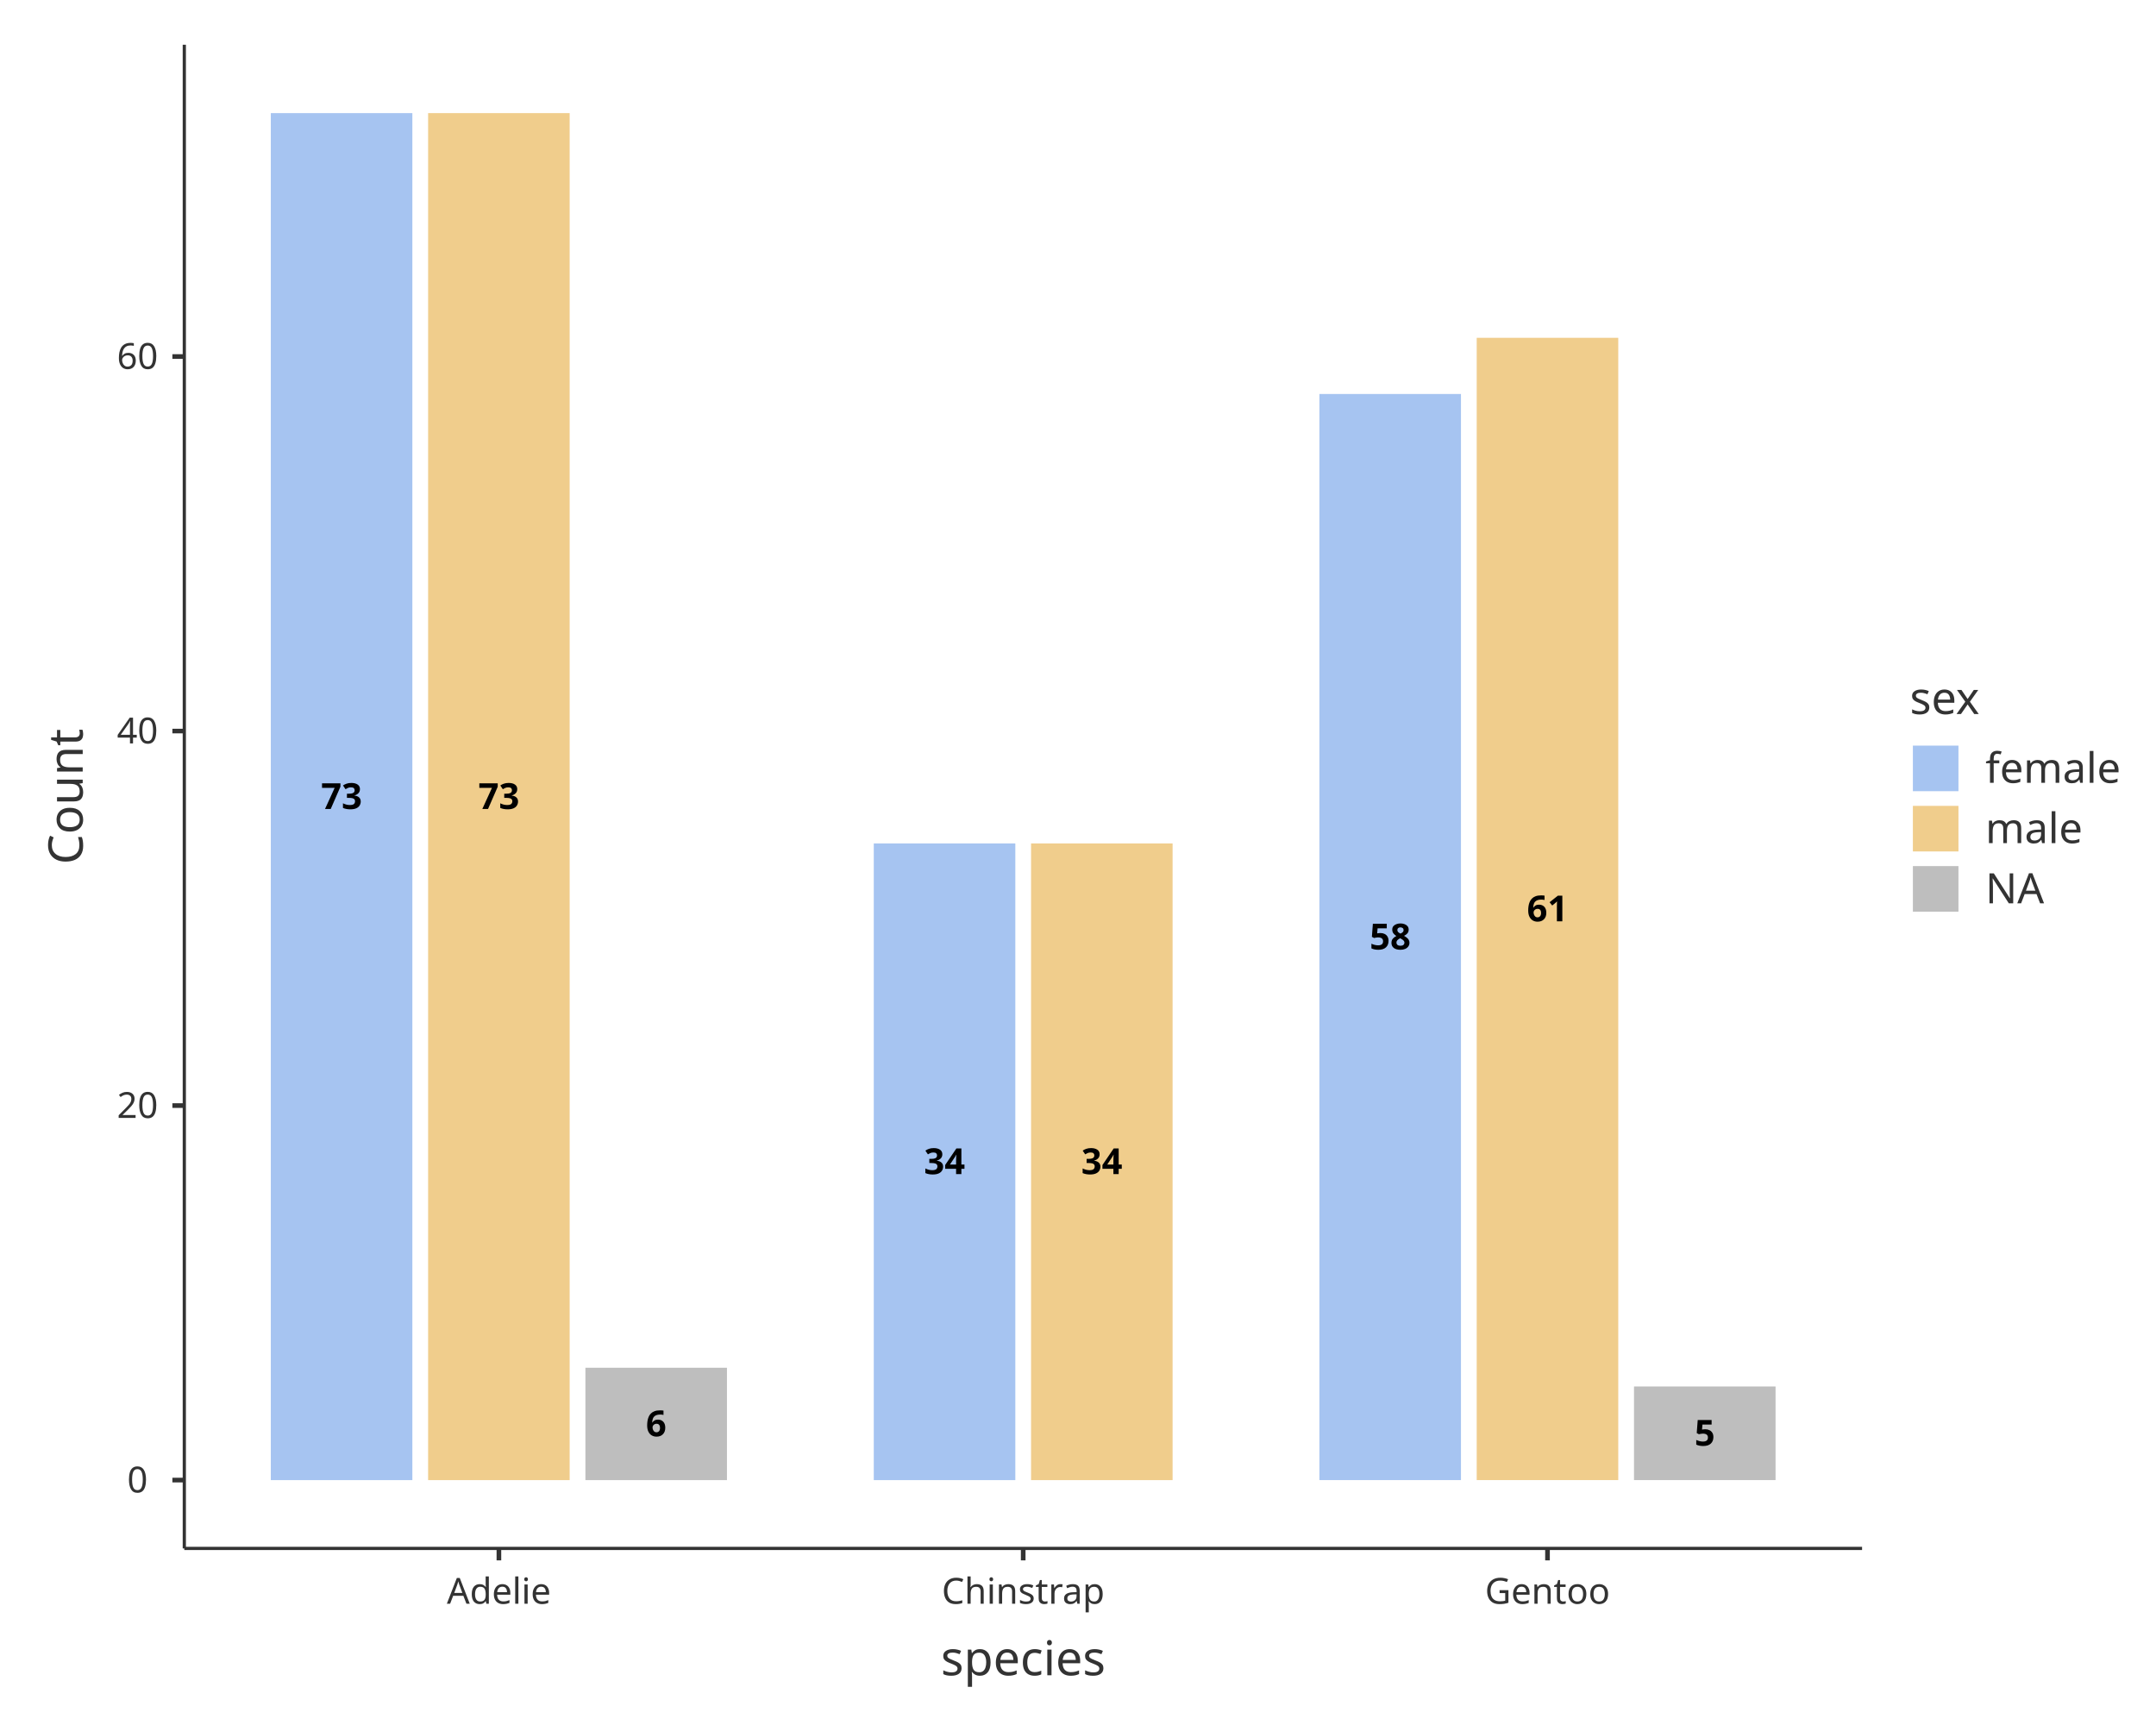
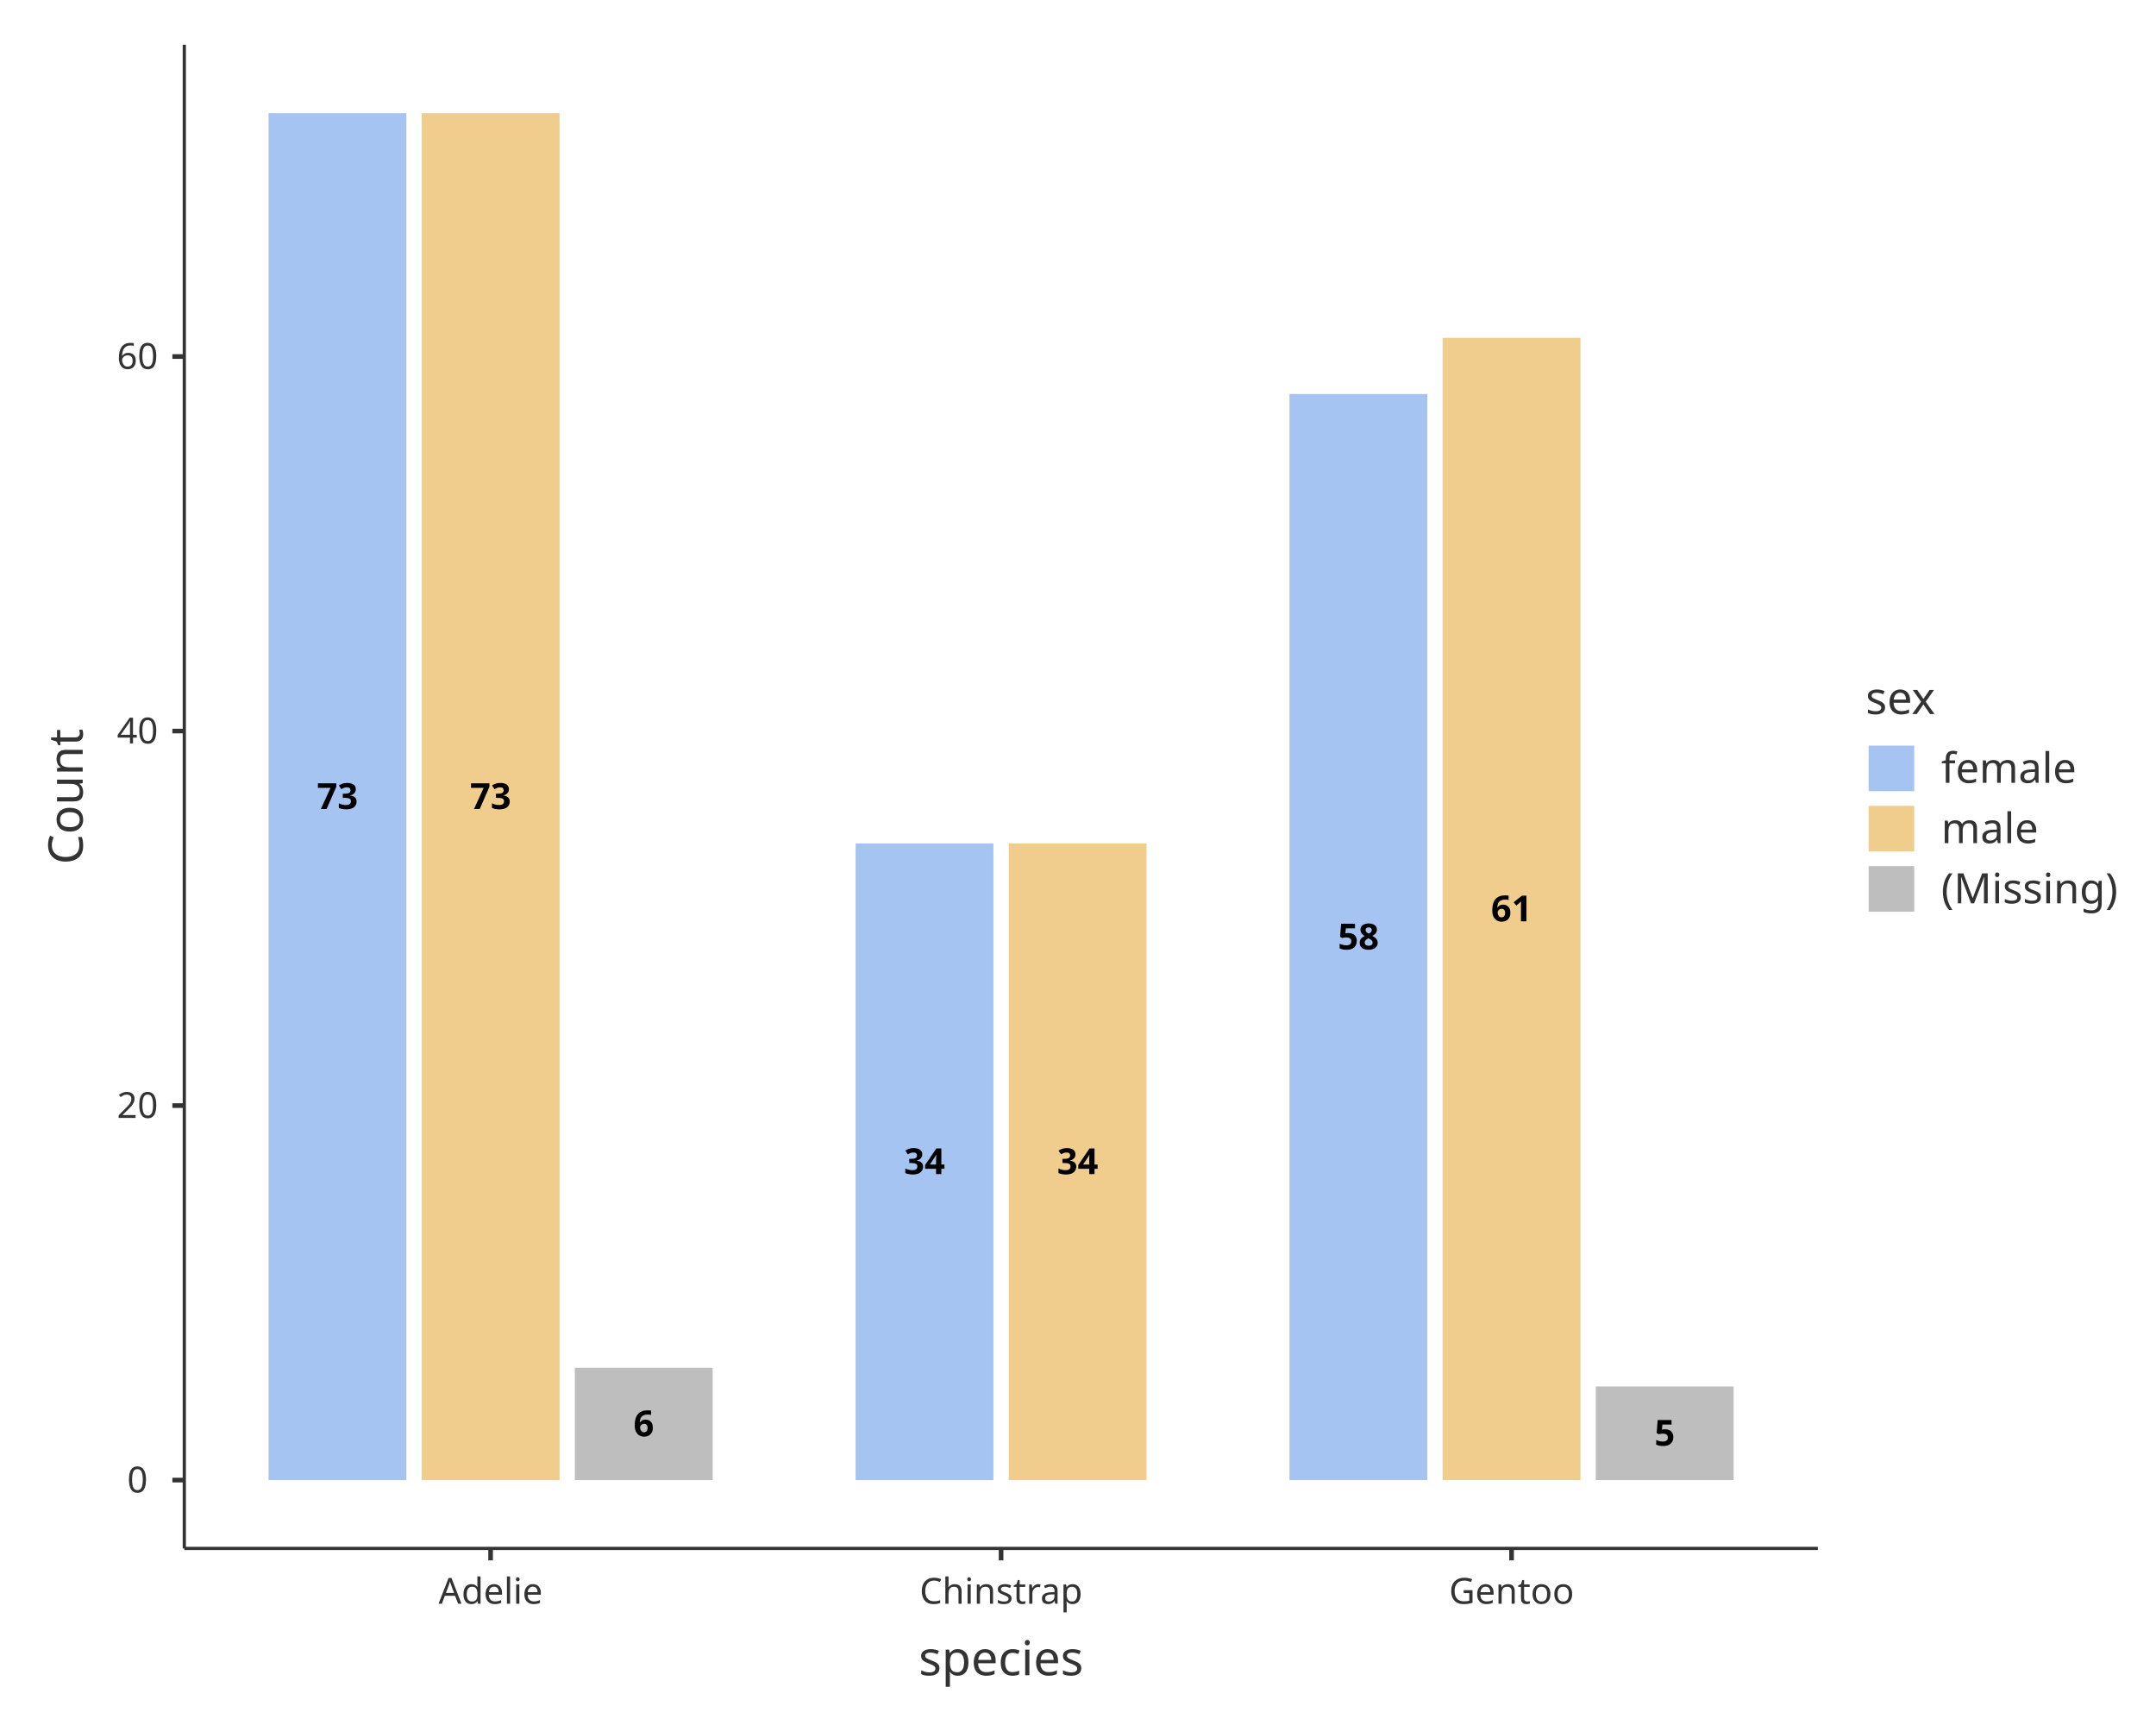
<svg xmlns="http://www.w3.org/2000/svg" class="svglite" data-engine-version="2.0" width="720.00pt" height="576.00pt" viewBox="0 0 720.00 576.00">
  <defs>
    <style type="text/css">
    .svglite line, .svglite polyline, .svglite polygon, .svglite path, .svglite rect, .svglite circle {
      fill: none;
      stroke: #000000;
      stroke-linecap: round;
      stroke-linejoin: round;
      stroke-miterlimit: 10.00;
    }
  </style>
  </defs>
  <rect width="100%" height="100%" style="stroke: none; fill: #FFFFFF;" />
  <defs>
    <clipPath id="cpMC4wMHw3MjAuMDB8MC4wMHw1NzYuMDA=">
      <rect x="0.00" y="0.00" width="720.00" height="576.00" />
    </clipPath>
  </defs>
  <g clip-path="url(#cpMC4wMHw3MjAuMDB8MC4wMHw1NzYuMDA=)">
    <rect x="0" y="0.00" width="720.00" height="576.00" style="stroke-width: 1.55; stroke: none;" />
-     <rect x="61.55" y="14.94" width="560.29" height="502.10" style="stroke-width: 1.55; stroke: none;" />
-     <rect x="90.44" y="37.77" width="47.27" height="456.46" style="stroke-width: 1.55; stroke: none; stroke-linecap: butt; stroke-linejoin: miter; fill: #A6C4F1;" />
-     <rect x="142.97" y="37.77" width="47.27" height="456.46" style="stroke-width: 1.55; stroke: none; stroke-linecap: butt; stroke-linejoin: miter; fill: #F0CD8C;" />
-     <rect x="195.50" y="456.71" width="47.27" height="37.52" style="stroke-width: 1.55; stroke: none; stroke-linecap: butt; stroke-linejoin: miter; fill: #BEBEBE;" />
-     <rect x="291.80" y="281.63" width="47.27" height="212.60" style="stroke-width: 1.55; stroke: none; stroke-linecap: butt; stroke-linejoin: miter; fill: #A6C4F1;" />
-     <rect x="344.32" y="281.63" width="47.27" height="212.60" style="stroke-width: 1.55; stroke: none; stroke-linecap: butt; stroke-linejoin: miter; fill: #F0CD8C;" />
-     <rect x="440.62" y="131.56" width="47.27" height="362.66" style="stroke-width: 1.55; stroke: none; stroke-linecap: butt; stroke-linejoin: miter; fill: #A6C4F1;" />
-     <rect x="493.15" y="112.80" width="47.27" height="381.42" style="stroke-width: 1.55; stroke: none; stroke-linecap: butt; stroke-linejoin: miter; fill: #F0CD8C;" />
-     <rect x="545.68" y="462.96" width="47.27" height="31.26" style="stroke-width: 1.55; stroke: none; stroke-linecap: butt; stroke-linejoin: miter; fill: #BEBEBE;" />
-     <text x="114.08" y="270.12" text-anchor="middle" style="font-size: 12.00px; font-weight: bold; font-family: sans;" textLength="13.35px" lengthAdjust="spacingAndGlyphs">73</text>
-     <text x="166.61" y="270.12" text-anchor="middle" style="font-size: 12.00px; font-weight: bold; font-family: sans;" textLength="13.35px" lengthAdjust="spacingAndGlyphs">73</text>
-     <text x="219.13" y="479.59" text-anchor="middle" style="font-size: 12.00px; font-weight: bold; font-family: sans;" textLength="6.67px" lengthAdjust="spacingAndGlyphs">6</text>
-     <text x="315.43" y="392.05" text-anchor="middle" style="font-size: 12.00px; font-weight: bold; font-family: sans;" textLength="13.35px" lengthAdjust="spacingAndGlyphs">34</text>
-     <text x="367.96" y="392.05" text-anchor="middle" style="font-size: 12.00px; font-weight: bold; font-family: sans;" textLength="13.35px" lengthAdjust="spacingAndGlyphs">34</text>
-     <text x="464.26" y="317.02" text-anchor="middle" style="font-size: 12.00px; font-weight: bold; font-family: sans;" textLength="13.35px" lengthAdjust="spacingAndGlyphs">58</text>
-     <text x="516.79" y="307.64" text-anchor="middle" style="font-size: 12.00px; font-weight: bold; font-family: sans;" textLength="13.35px" lengthAdjust="spacingAndGlyphs">61</text>
-     <text x="569.31" y="482.72" text-anchor="middle" style="font-size: 12.00px; font-weight: bold; font-family: sans;" textLength="6.67px" lengthAdjust="spacingAndGlyphs">5</text>
+     <rect x="61.55" y="14.94" width="545.52" height="502.10" style="stroke-width: 1.55; stroke: none;" />
+     <rect x="89.68" y="37.77" width="46.03" height="456.46" style="stroke-width: 1.55; stroke: none; stroke-linecap: butt; stroke-linejoin: miter; fill: #A6C4F1;" />
+     <rect x="140.83" y="37.77" width="46.03" height="456.46" style="stroke-width: 1.55; stroke: none; stroke-linecap: butt; stroke-linejoin: miter; fill: #F0CD8C;" />
+     <rect x="191.97" y="456.71" width="46.03" height="37.52" style="stroke-width: 1.55; stroke: none; stroke-linecap: butt; stroke-linejoin: miter; fill: #BEBEBE;" />
+     <rect x="285.73" y="281.63" width="46.03" height="212.60" style="stroke-width: 1.55; stroke: none; stroke-linecap: butt; stroke-linejoin: miter; fill: #A6C4F1;" />
+     <rect x="336.87" y="281.63" width="46.03" height="212.60" style="stroke-width: 1.55; stroke: none; stroke-linecap: butt; stroke-linejoin: miter; fill: #F0CD8C;" />
+     <rect x="430.63" y="131.56" width="46.03" height="362.66" style="stroke-width: 1.55; stroke: none; stroke-linecap: butt; stroke-linejoin: miter; fill: #A6C4F1;" />
+     <rect x="481.77" y="112.80" width="46.03" height="381.42" style="stroke-width: 1.55; stroke: none; stroke-linecap: butt; stroke-linejoin: miter; fill: #F0CD8C;" />
+     <rect x="532.92" y="462.96" width="46.03" height="31.26" style="stroke-width: 1.55; stroke: none; stroke-linecap: butt; stroke-linejoin: miter; fill: #BEBEBE;" />
+     <text x="112.70" y="270.12" text-anchor="middle" style="font-size: 12.00px; font-weight: bold; font-family: sans;" textLength="13.35px" lengthAdjust="spacingAndGlyphs">73</text>
+     <text x="163.84" y="270.12" text-anchor="middle" style="font-size: 12.00px; font-weight: bold; font-family: sans;" textLength="13.35px" lengthAdjust="spacingAndGlyphs">73</text>
+     <text x="214.98" y="479.59" text-anchor="middle" style="font-size: 12.00px; font-weight: bold; font-family: sans;" textLength="6.67px" lengthAdjust="spacingAndGlyphs">6</text>
+     <text x="308.74" y="392.05" text-anchor="middle" style="font-size: 12.00px; font-weight: bold; font-family: sans;" textLength="13.35px" lengthAdjust="spacingAndGlyphs">34</text>
+     <text x="359.89" y="392.05" text-anchor="middle" style="font-size: 12.00px; font-weight: bold; font-family: sans;" textLength="13.35px" lengthAdjust="spacingAndGlyphs">34</text>
+     <text x="453.65" y="317.02" text-anchor="middle" style="font-size: 12.00px; font-weight: bold; font-family: sans;" textLength="13.35px" lengthAdjust="spacingAndGlyphs">58</text>
+     <text x="504.79" y="307.64" text-anchor="middle" style="font-size: 12.00px; font-weight: bold; font-family: sans;" textLength="13.35px" lengthAdjust="spacingAndGlyphs">61</text>
+     <text x="555.93" y="482.72" text-anchor="middle" style="font-size: 12.00px; font-weight: bold; font-family: sans;" textLength="6.67px" lengthAdjust="spacingAndGlyphs">5</text>
    <polyline points="61.55,517.04 61.55,14.94 " style="stroke-width: 1.07; stroke: #333333; stroke-linecap: butt;" />
    <text x="45.91" y="498.35" text-anchor="middle" style="font-size: 12.00px; fill: #333333; font-family: sans;" textLength="6.67px" lengthAdjust="spacingAndGlyphs">0</text>
    <text x="45.91" y="373.29" text-anchor="middle" style="font-size: 12.00px; fill: #333333; font-family: sans;" textLength="13.35px" lengthAdjust="spacingAndGlyphs">20</text>
    <text x="45.91" y="248.24" text-anchor="middle" style="font-size: 12.00px; fill: #333333; font-family: sans;" textLength="13.35px" lengthAdjust="spacingAndGlyphs">40</text>
    <text x="45.91" y="123.18" text-anchor="middle" style="font-size: 12.00px; fill: #333333; font-family: sans;" textLength="13.35px" lengthAdjust="spacingAndGlyphs">60</text>
    <polyline points="57.57,494.22 61.55,494.22 " style="stroke-width: 1.55; stroke: #333333; stroke-linecap: butt;" />
    <polyline points="57.57,369.17 61.55,369.17 " style="stroke-width: 1.55; stroke: #333333; stroke-linecap: butt;" />
    <polyline points="57.57,244.11 61.55,244.11 " style="stroke-width: 1.55; stroke: #333333; stroke-linecap: butt;" />
    <polyline points="57.57,119.05 61.55,119.05 " style="stroke-width: 1.55; stroke: #333333; stroke-linecap: butt;" />
-     <polyline points="61.55,517.04 621.84,517.04 " style="stroke-width: 1.07; stroke: #333333; stroke-linecap: butt;" />
-     <polyline points="166.61,521.03 166.61,517.04 " style="stroke-width: 1.55; stroke: #333333; stroke-linecap: butt;" />
-     <polyline points="341.70,521.03 341.70,517.04 " style="stroke-width: 1.55; stroke: #333333; stroke-linecap: butt;" />
-     <polyline points="516.79,521.03 516.79,517.04 " style="stroke-width: 1.55; stroke: #333333; stroke-linecap: butt;" />
-     <text x="166.61" y="535.51" text-anchor="middle" style="font-size: 12.00px; fill: #333333; font-family: sans;" textLength="33.36px" lengthAdjust="spacingAndGlyphs">Adelie</text>
-     <text x="341.70" y="535.51" text-anchor="middle" style="font-size: 12.00px; fill: #333333; font-family: sans;" textLength="51.36px" lengthAdjust="spacingAndGlyphs">Chinstrap</text>
-     <text x="516.79" y="535.51" text-anchor="middle" style="font-size: 12.00px; fill: #333333; font-family: sans;" textLength="39.37px" lengthAdjust="spacingAndGlyphs">Gentoo</text>
-     <text x="341.70" y="559.40" text-anchor="middle" style="font-size: 16.00px; fill: #333333; font-family: sans;" textLength="54.27px" lengthAdjust="spacingAndGlyphs">species</text>
+     <polyline points="61.55,517.04 607.07,517.04 " style="stroke-width: 1.07; stroke: #333333; stroke-linecap: butt;" />
+     <polyline points="163.84,521.03 163.84,517.04 " style="stroke-width: 1.55; stroke: #333333; stroke-linecap: butt;" />
+     <polyline points="334.31,521.03 334.31,517.04 " style="stroke-width: 1.55; stroke: #333333; stroke-linecap: butt;" />
+     <polyline points="504.79,521.03 504.79,517.04 " style="stroke-width: 1.55; stroke: #333333; stroke-linecap: butt;" />
+     <text x="163.84" y="535.51" text-anchor="middle" style="font-size: 12.00px; fill: #333333; font-family: sans;" textLength="33.36px" lengthAdjust="spacingAndGlyphs">Adelie</text>
+     <text x="334.31" y="535.51" text-anchor="middle" style="font-size: 12.00px; fill: #333333; font-family: sans;" textLength="51.36px" lengthAdjust="spacingAndGlyphs">Chinstrap</text>
+     <text x="504.79" y="535.51" text-anchor="middle" style="font-size: 12.00px; fill: #333333; font-family: sans;" textLength="39.37px" lengthAdjust="spacingAndGlyphs">Gentoo</text>
+     <text x="334.31" y="559.40" text-anchor="middle" style="font-size: 16.00px; fill: #333333; font-family: sans;" textLength="54.27px" lengthAdjust="spacingAndGlyphs">species</text>
    <text transform="translate(27.62,265.99) rotate(-90)" text-anchor="middle" style="font-size: 16.00px; fill: #333333; font-family: sans;" textLength="42.70px" lengthAdjust="spacingAndGlyphs">Count</text>
-     <rect x="637.78" y="226.54" width="67.28" height="78.92" style="stroke-width: 1.55; stroke: none;" />
-     <text x="637.78" y="238.42" style="font-size: 15.00px; fill: #333333; font-family: sans;" textLength="23.36px" lengthAdjust="spacingAndGlyphs">sex</text>
-     <rect x="638.81" y="248.97" width="15.22" height="15.22" style="stroke-width: 1.55; stroke: none; stroke-linecap: butt; stroke-linejoin: miter; fill: #A6C4F1;" />
-     <rect x="638.81" y="269.09" width="15.22" height="15.22" style="stroke-width: 1.55; stroke: none; stroke-linecap: butt; stroke-linejoin: miter; fill: #F0CD8C;" />
-     <rect x="638.81" y="289.20" width="15.22" height="15.22" style="stroke-width: 1.55; stroke: none; stroke-linecap: butt; stroke-linejoin: miter; fill: #BEBEBE;" />
-     <text x="663.03" y="261.40" style="font-size: 14.00px; fill: #333333; font-family: sans;" textLength="42.03px" lengthAdjust="spacingAndGlyphs">female</text>
-     <text x="663.03" y="281.52" style="font-size: 14.00px; fill: #333333; font-family: sans;" textLength="30.35px" lengthAdjust="spacingAndGlyphs">male</text>
-     <text x="663.03" y="301.63" style="font-size: 14.00px; fill: #333333; font-family: sans;" textLength="19.45px" lengthAdjust="spacingAndGlyphs">NA</text>
+     <rect x="623.01" y="226.54" width="82.04" height="78.92" style="stroke-width: 1.55; stroke: none;" />
+     <text x="623.01" y="238.42" style="font-size: 15.00px; fill: #333333; font-family: sans;" textLength="23.36px" lengthAdjust="spacingAndGlyphs">sex</text>
+     <rect x="624.04" y="248.97" width="15.22" height="15.22" style="stroke-width: 1.55; stroke: none; stroke-linecap: butt; stroke-linejoin: miter; fill: #A6C4F1;" />
+     <rect x="624.04" y="269.09" width="15.22" height="15.22" style="stroke-width: 1.55; stroke: none; stroke-linecap: butt; stroke-linejoin: miter; fill: #F0CD8C;" />
+     <rect x="624.04" y="289.20" width="15.22" height="15.22" style="stroke-width: 1.55; stroke: none; stroke-linecap: butt; stroke-linejoin: miter; fill: #BEBEBE;" />
+     <text x="648.26" y="261.40" style="font-size: 14.00px; fill: #333333; font-family: sans;" textLength="42.03px" lengthAdjust="spacingAndGlyphs">female</text>
+     <text x="648.26" y="281.52" style="font-size: 14.00px; fill: #333333; font-family: sans;" textLength="30.35px" lengthAdjust="spacingAndGlyphs">male</text>
+     <text x="648.26" y="301.63" style="font-size: 14.00px; fill: #333333; font-family: sans;" textLength="56.79px" lengthAdjust="spacingAndGlyphs">(Missing)</text>
  </g>
</svg>
